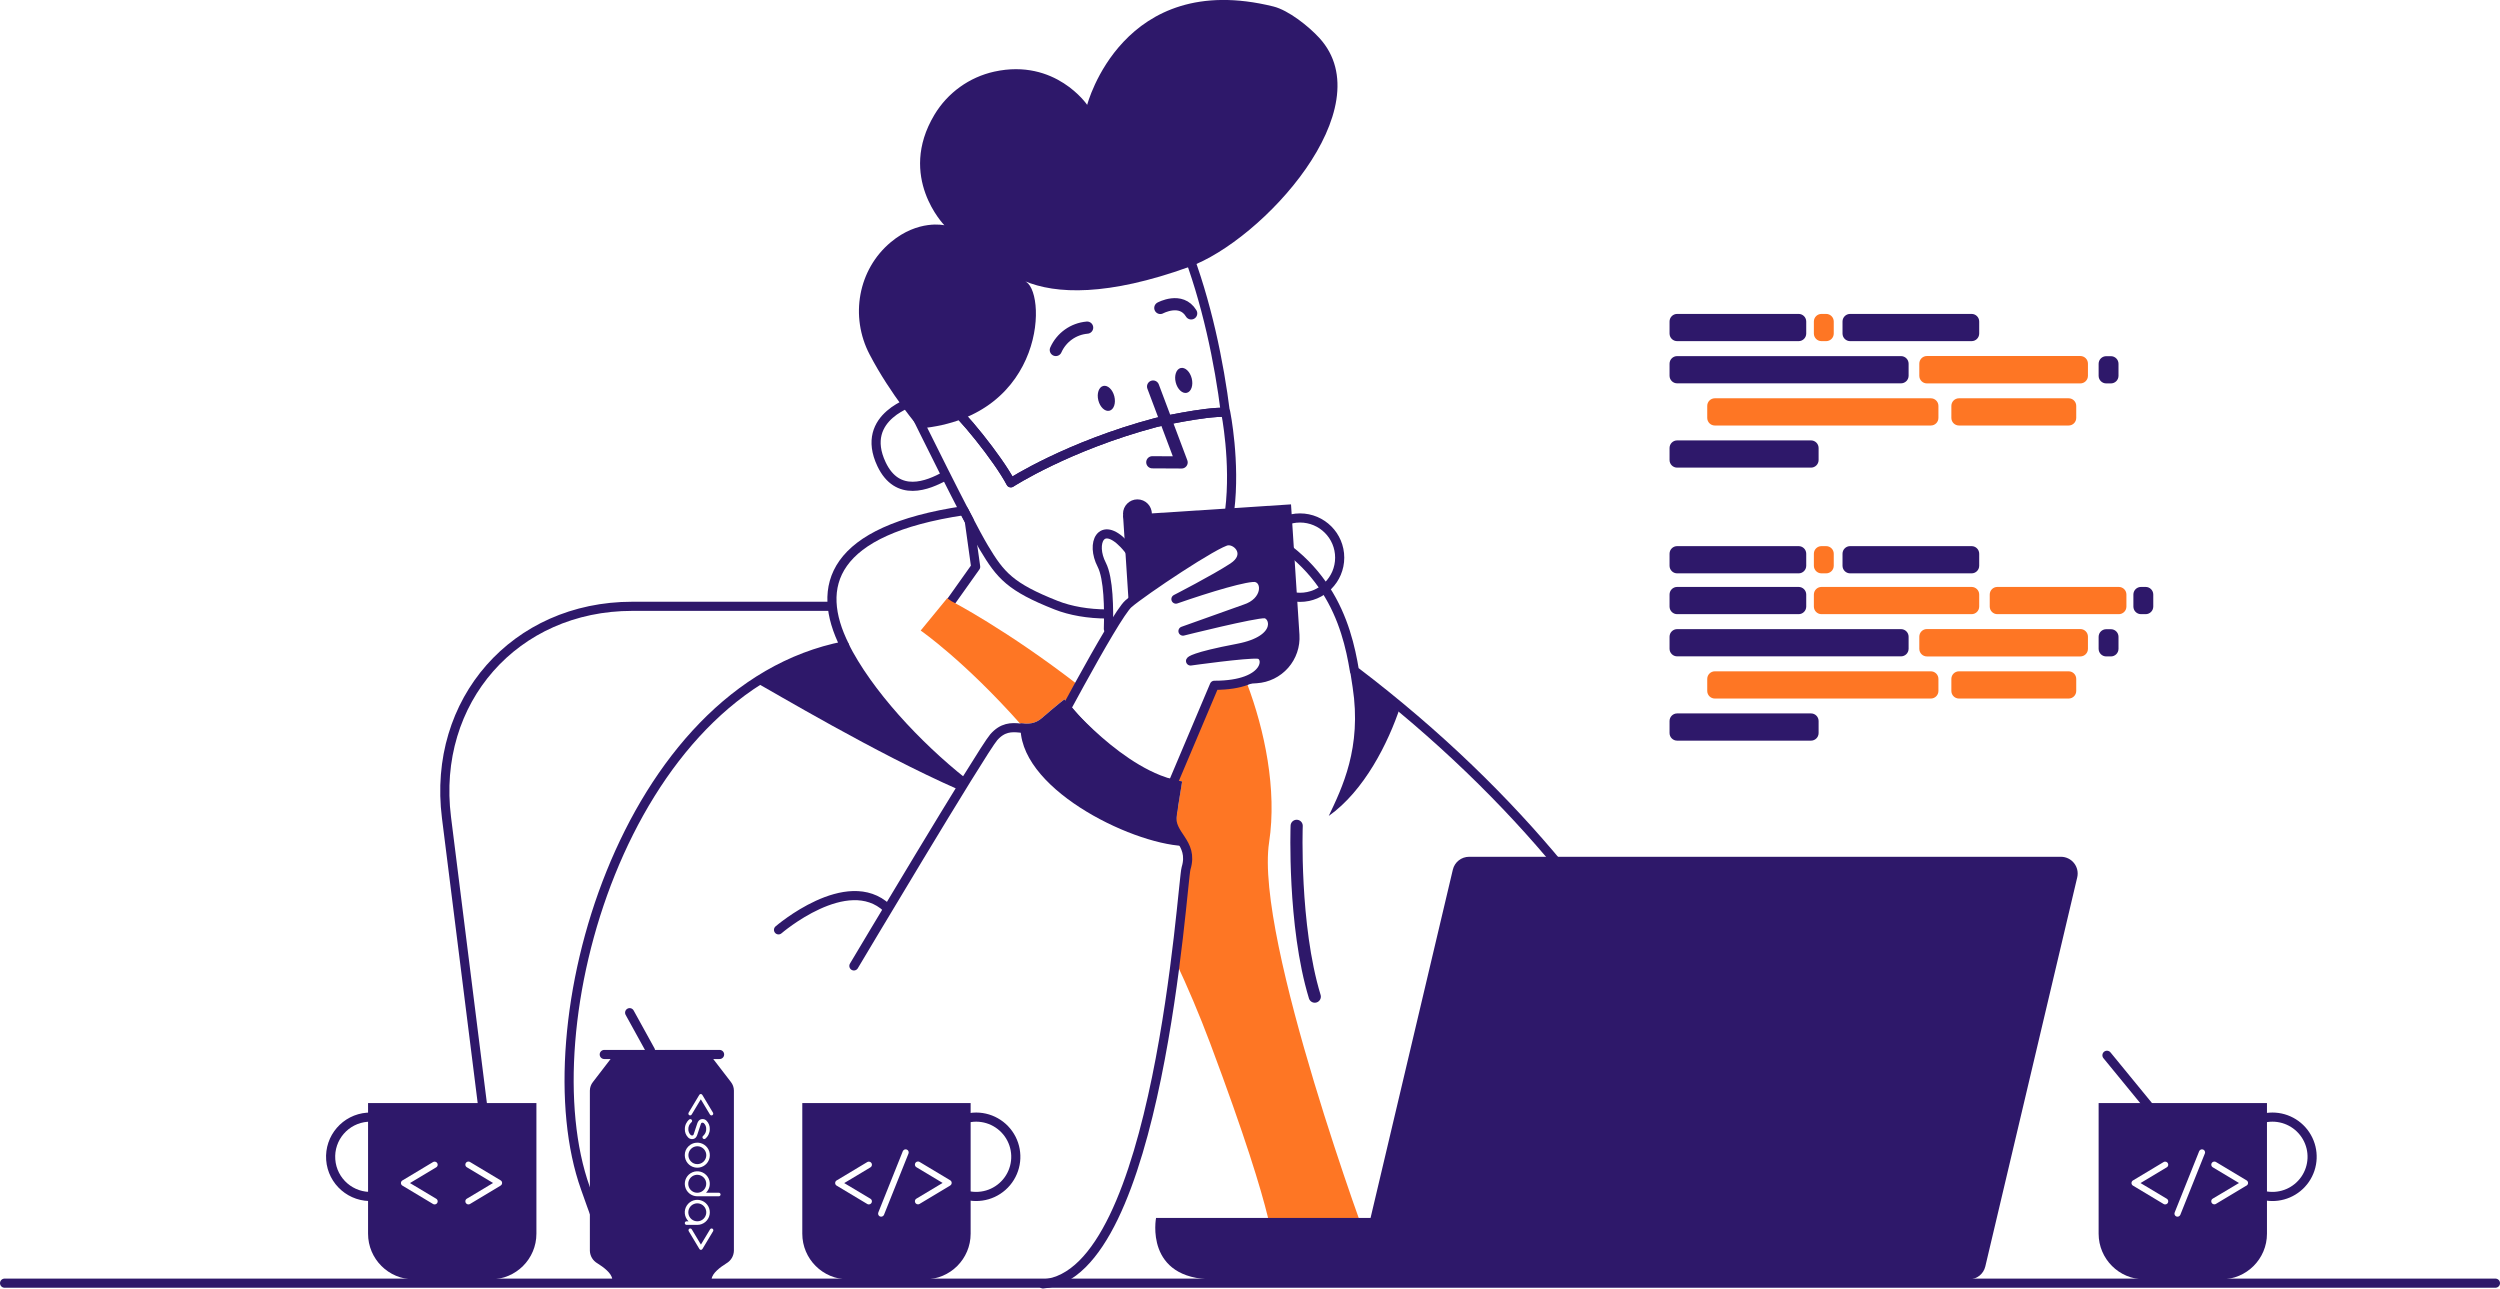
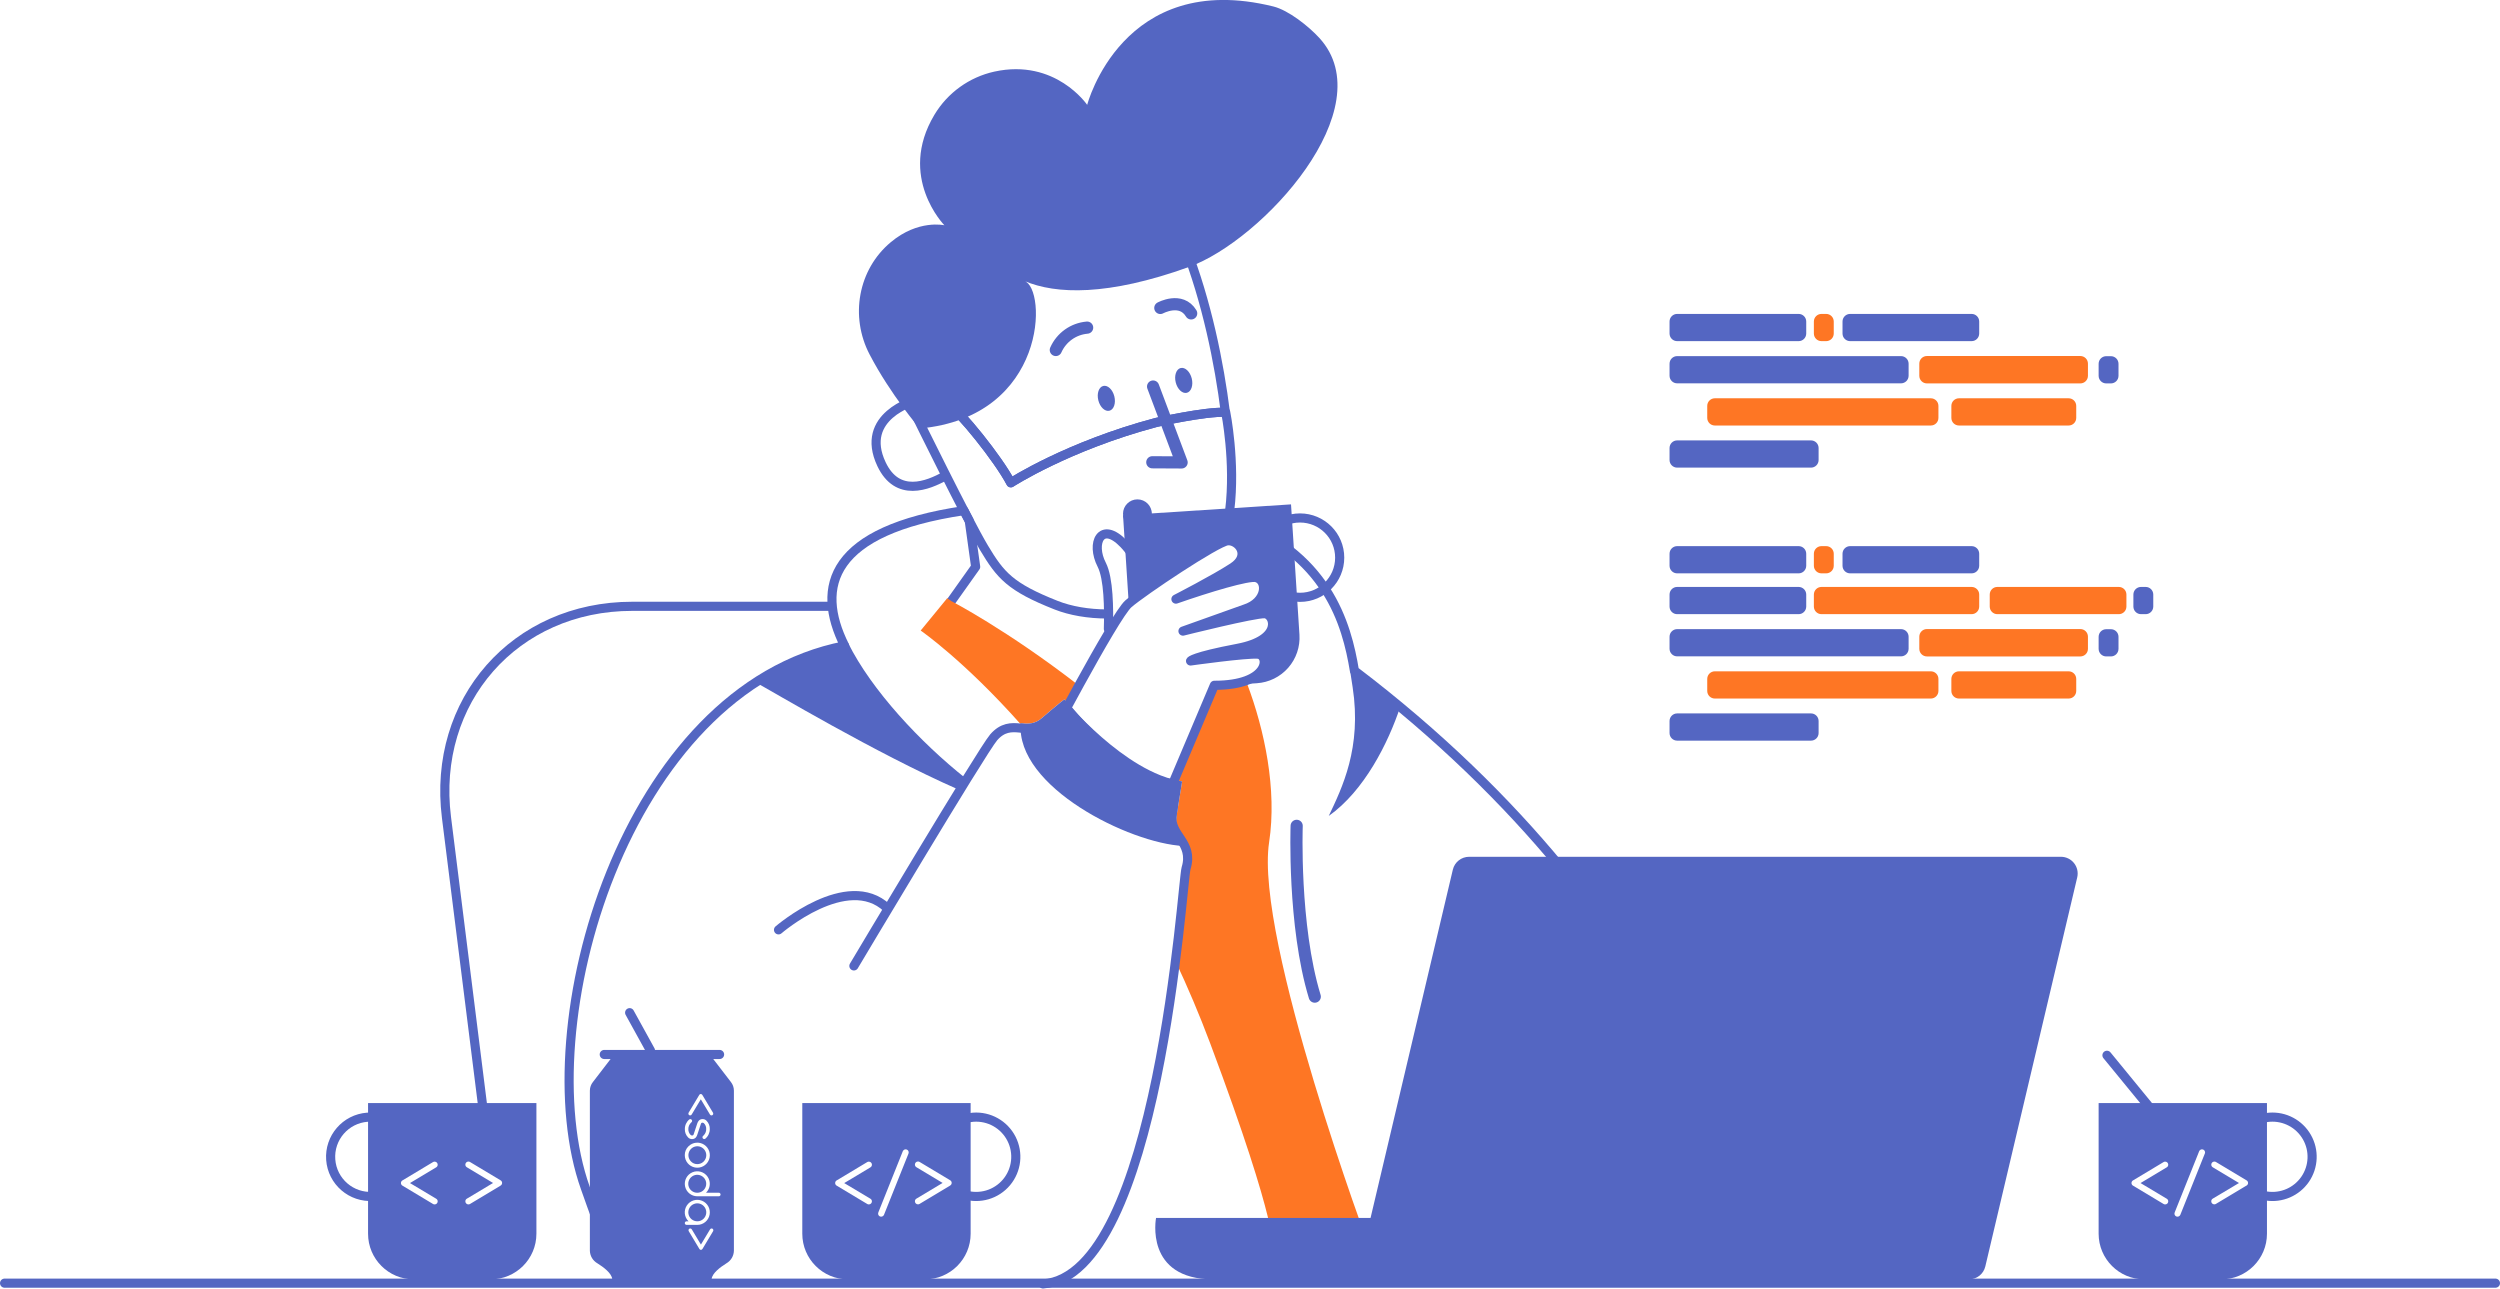
<svg xmlns="http://www.w3.org/2000/svg" viewBox="0 0 1642.48 846.52">
  <defs>
-     <style>.cls-1,.cls-3{fill:none;stroke:#2e186a;stroke-linecap:round;stroke-linejoin:round;}.cls-1{stroke-width:6px;}.cls-2{fill:#fe7624;}.cls-3{stroke-width:8px;}.cls-4{fill:#2e186a;}</style>
+     <style>.cls-1,.cls-3{fill:none;stroke:#5466C2;stroke-linecap:round;stroke-linejoin:round;}.cls-1{stroke-width:6px;}.cls-2{fill:#fe7624;}.cls-3{stroke-width:8px;}.cls-4{fill:#5466C2;}</style>
  </defs>
  <g id="Layer_2" data-name="Layer 2">
    <g id="outline">
      <g id="developer">
        <path id="chair" class="cls-1" d="M317.73,731.65l-24.4-194.59c-9.61-76.61,45-138.72,122.06-138.72H544.24" />
        <g id="body">
          <path id="hoodie" class="cls-1" d="M625,394.92l16-22.53-4.21-30.25c-1.13-2.14-2.29-4.37-3.48-6.67-87.37,13-98,49.61-78.38,88.82C410,452.59,346.9,675.05,384.6,780.6c10.74,30,19.36,60,51.27,60.34" />
          <g id="tshirt">
            <path class="cls-2" d="M670.57,475.79c0-.19,0-.38,0-.57,4.74.46,9.34.49,13.78-3.35,11-9.53,14.9-12.39,14.9-12.39s1,1.2,2.77,3.23c2.17-4,4.43-8.15,6.74-12.35C661.27,413.58,625,394.92,625,394.92L622.32,393l-17.44,21.27S633.26,433.83,670.57,475.79Z" />
            <path class="cls-2" d="M900.13,821.06s-76-204.39-66.33-267.73c5.27-34.55-3-73.73-14.42-104l-21.77,1.41-26.06,61.62c1.7.42,3.4.77,5.1,1,0,0-1,6.47-3.46,21.34-1.65,9.91,1.18,11,3.42,17.88,2.89,4.63,5.11,9.83,2.67,17.87-.8,2.63-2.7,27.4-7,61,8,17,15.64,34.94,22.8,54,46.08,122.92,41.29,136.33,41.29,136.33Z" />
          </g>
          <path id="hoodie-2" data-name="hoodie" class="cls-1" d="M1157.5,839.33c-5.47-36-44.48-229.23-267.66-398.72-5-30.28-17.65-77.94-82.66-100.22" />
          <path id="string" class="cls-3" d="M851.9,542.57s-2.4,65.28,11.89,112.21" />
          <path id="stripe" class="cls-4" d="M886.88,439.86c.71,4.26,1.26,8.18,1.79,11.62,6.14,39.82-7,66.26-15.69,84.59,23.33-16.5,39.06-47.88,47-71.81C910.39,456.58,897.3,447.62,886.88,439.86Z" />
          <path id="stripe_II" data-name="stripe II" class="cls-4" d="M557.24,422.52c-16.32,3.33-43.14,11.46-62.47,24.83,13.5,7.36,80.36,47.4,135,71.42.43-.25,3.43-5.25,4.93-7.2C604.46,487.59,572.65,453.41,557.24,422.52Z" />
        </g>
        <g id="head">
          <path id="ear" class="cls-1" d="M601.25,263.25S564.14,273.31,579.16,305c10.44,22,30.26,14.18,42.08,7.51" />
          <path id="face" class="cls-1" d="M611.15,269.27l11.66-3.91c7.69,4.65,33.09,36.21,41.28,51.85,0,0,37.29-24.19,95.5-39.66,0,0,31.69-7.24,45.47-6.66-4-32-12.18-72.88-26.58-109.43-21.42-54.33-87.7-33.25-97.32-30-103.37,35.17-70.11,137.58-70.11,137.58Z" />
          <path id="beard" class="cls-1" d="M727.49,403.37c-12.44,0-24.27-2.07-33.58-5.75-30.2-11.93-36.62-19.62-47.46-37.76s-44.81-87.39-44.81-87.39l21.17-7.11c7.69,4.65,33.09,36.21,41.28,51.85,0,0,37.29-24.19,95.5-39.66,0,0,32-7.32,45.69-6.66,0,0,6.54,32.54,2.62,64.44" />
          <path id="hair" class="cls-4" d="M604.24,281.52s-19.12-22.17-32.93-48.66c-13-24.9-7.61-55.75,13.94-73.75C603.29,144,620.46,148,620.46,148s-31.06-31.64-6.57-72.57a61.32,61.32,0,0,1,39.38-28.38c40.2-8.81,61,21.85,61,21.85s23.1-89.19,122.31-64.65c10,2.48,23.23,13.06,30.2,20.66C909,71,829.46,158,781.07,175.42c-53.13,19.12-87.3,18.07-108.18,9.13C687.9,189.12,688.45,273.79,604.24,281.52Z" />
          <polyline id="nose" class="cls-3" points="757.57 253.95 776.31 303.81 757.05 303.71" />
          <circle id="mouth" class="cls-4" cx="747.28" cy="337.55" r="9.47" />
          <ellipse id="eye_II" data-name="eye II" class="cls-4" cx="777.71" cy="249.86" rx="5.42" ry="8.39" transform="translate(-37.39 196.21) rotate(-14.04)" />
          <ellipse id="eye" class="cls-4" cx="726.86" cy="261.64" rx="5.42" ry="8.39" transform="translate(-41.77 184.22) rotate(-14.04)" />
          <path id="brow_II" data-name="brow II" class="cls-3" d="M693.66,229.94a24.85,24.85,0,0,1,20.58-14.69" />
          <path id="brow" class="cls-3" d="M762.32,202.32s13.64-7.43,20.27,3.58" />
        </g>
        <path id="laptop" class="cls-4" d="M1354,562.9H965.2a11,11,0,0,0-10.7,8.47L900.44,800.19H759.51s-7.81,40.34,37.73,40.34h496.39a11,11,0,0,0,10.7-8.47l60.39-255.63A11,11,0,0,0,1354,562.9Z" />
        <g id="code_lines" data-name="code lines">
          <rect class="cls-2" x="1191.7" y="206.24" width="13.06" height="17.89" rx="5" />
          <rect class="cls-4" x="1096.88" y="206.24" width="89.8" height="17.89" rx="5" />
          <rect class="cls-4" x="1096.88" y="289.34" width="97.93" height="17.89" rx="5" />
          <rect class="cls-2" x="1121.64" y="261.67" width="151.89" height="17.89" rx="5" />
          <rect class="cls-2" x="1282.03" y="261.67" width="82.04" height="17.89" rx="5" />
          <rect class="cls-4" x="1378.78" y="234.01" width="13.06" height="17.89" rx="5" />
          <rect class="cls-4" x="1096.88" y="233.96" width="157.06" height="17.89" rx="5" />
          <rect class="cls-4" x="1210.52" y="206.24" width="89.8" height="17.89" rx="5" />
          <rect class="cls-2" x="1260.97" y="233.9" width="110.79" height="18" rx="5" />
        </g>
        <g id="code_lines-2" data-name="code lines">
          <rect class="cls-4" x="1096.88" y="385.61" width="89.8" height="17.89" rx="5" />
          <rect class="cls-4" x="1096.88" y="468.71" width="97.93" height="17.89" rx="5" />
          <rect class="cls-2" x="1121.64" y="441.05" width="151.89" height="17.89" rx="5" />
          <rect class="cls-2" x="1282.03" y="441.05" width="82.04" height="17.89" rx="5" />
          <rect class="cls-4" x="1378.78" y="413.38" width="13.06" height="17.89" rx="5" />
          <rect class="cls-4" x="1401.62" y="385.61" width="13.06" height="17.89" rx="5" />
          <rect class="cls-4" x="1096.88" y="413.33" width="157.06" height="17.89" rx="5" />
          <rect class="cls-2" x="1191.7" y="385.61" width="108.62" height="17.89" rx="5" />
          <rect class="cls-2" x="1307.24" y="385.61" width="89.8" height="17.89" rx="5" />
          <rect class="cls-2" x="1191.7" y="358.8" width="13.06" height="17.89" rx="5" />
          <rect class="cls-4" x="1096.88" y="358.8" width="89.8" height="17.89" rx="5" />
          <rect class="cls-4" x="1210.52" y="358.8" width="89.8" height="17.89" rx="5" />
          <rect class="cls-2" x="1260.97" y="413.28" width="110.79" height="18" rx="5" />
        </g>
        <g id="mug">
          <path id="handle" class="cls-1" d="M1484.34,735.41a26.47,26.47,0,0,1,6.76-1.41,26.07,26.07,0,1,1-2.15,51.76" />
          <line id="spoon" class="cls-1" x1="1421.52" y1="738.81" x2="1384.25" y2="693.31" />
          <path id="mug-2" data-name="mug" class="cls-4" d="M1378.78,724.71v85.81a30,30,0,0,0,30,30h50.6a30,30,0,0,0,30-30V724.71Zm44.74,62.83a2,2,0,0,1,1,1.76,2,2,0,0,1-2,2,2,2,0,0,1-1-.25l-20-12a2,2,0,0,1,0-3.62l20-12a2,2,0,0,1,1-.25,2,2,0,0,1,2,2,2,2,0,0,1-1,1.76l-17.21,10.32Zm25-29.58-16.1,40.25a2.09,2.09,0,0,1-.4.55,2,2,0,0,1-1.43.6,2,2,0,0,1-2-2,2,2,0,0,1,.18-.85l16.1-40.25a2.08,2.08,0,0,1,.43-.58,1.89,1.89,0,0,1,1.41-.58,2,2,0,0,1,2,2A2.11,2.11,0,0,1,1448.52,758ZM1475.77,779l-20,12a2,2,0,0,1-1,.25,2,2,0,0,1-2-2,2,2,0,0,1,1-1.76L1471,777.23l-17.21-10.32a2,2,0,0,1-1-1.76,2,2,0,0,1,.59-1.42,2,2,0,0,1,1.43-.59,2,2,0,0,1,1,.25l20,12a2,2,0,0,1,0,3.62Z" />
        </g>
        <g id="tea">
          <path id="handle-2" data-name="handle" class="cls-1" d="M245.2,786a26.07,26.07,0,1,1-3.83-52,25.69,25.69,0,0,1,4.73.08" />
          <path id="ug" class="cls-4" d="M241.81,724.71v85.81a30,30,0,0,0,30,30h50.61a30,30,0,0,0,30-30V724.71Zm44.75,62.83a2,2,0,0,1,1,1.76,2,2,0,0,1-2,2,2,2,0,0,1-1-.25l-20-12a2,2,0,0,1,0-3.62l20-12a2,2,0,0,1,1-.25,2,2,0,0,1,2,2,2,2,0,0,1-1,1.76l-17.21,10.32Zm42.18-8.5-20,12a2,2,0,0,1-1,.25,1.91,1.91,0,0,1-1.42-.59,1.93,1.93,0,0,1-.59-1.42,2,2,0,0,1,1-1.76l17.21-10.31-17.21-10.32a2,2,0,0,1-1-1.76,2,2,0,0,1,2-2,2,2,0,0,1,1,.25l20,12a2,2,0,0,1,0,3.62Z" />
        </g>
        <g id="soda">
          <line id="line" class="cls-1" x1="427.34" y1="690.13" x2="413.67" y2="665.32" />
          <line id="line-2" data-name="line" class="cls-1" x1="396.99" y1="692.78" x2="472.76" y2="692.78" />
          <g id="can">
            <path class="cls-4" d="M462.27,773.58a5.9,5.9,0,1,0,1.71,4.15A5.69,5.69,0,0,0,462.27,773.58Z" />
            <path class="cls-4" d="M458.11,764.82A5.87,5.87,0,1,0,454,763.1,5.65,5.65,0,0,0,458.11,764.82Z" />
            <path class="cls-4" d="M462.27,800.67a5.9,5.9,0,1,0-4.16,1.71A5.68,5.68,0,0,0,462.27,800.67Z" />
            <path class="cls-4" d="M480.21,710.88l-13.29-17.29H402.83l-13.29,17.29a9.15,9.15,0,0,0-2,5.61V821.75A9.84,9.84,0,0,0,392.5,830c4.11,2.56,9.35,6.52,9.72,10.31h65.31c.36-3.79,5.6-7.75,9.71-10.31a9.84,9.84,0,0,0,4.93-8.27V716.49A9.2,9.2,0,0,0,480.21,710.88Zm-27.82,20.19,7-11.68a1.21,1.21,0,0,1,1-.65,1.23,1.23,0,0,1,1.06.65l7,11.68a1.15,1.15,0,0,1,.15.59,1.11,1.11,0,0,1-.34.82,1.14,1.14,0,0,1-.83.35,1.19,1.19,0,0,1-1-.6l-6-10-6,10a1.2,1.2,0,0,1-1,.6,1.14,1.14,0,0,1-.83-.35,1.12,1.12,0,0,1-.35-.82A1.15,1.15,0,0,1,452.39,731.07Zm.46,4.4a1.12,1.12,0,0,1,.69-.22,1.14,1.14,0,0,1,.83.35,1.12,1.12,0,0,1,.34.83,1,1,0,0,1-.31.77l-.44.43a5.67,5.67,0,0,0-1.72,4.15,5.12,5.12,0,0,0,1.53,3.89,1.55,1.55,0,0,0,1,.35,1,1,0,0,0,.94-.72l2.39-7.22a5.14,5.14,0,0,1,1.05-1.86,3.32,3.32,0,0,1,2.48-1,3.5,3.5,0,0,1,2.54,1.08,7.41,7.41,0,0,1,2.15,5.52,8.14,8.14,0,0,1-2.95,6.31.94.94,0,0,1-.69.22,1.16,1.16,0,0,1-1.17-1.17,1,1,0,0,1,.31-.78l.44-.43a5.66,5.66,0,0,0,1.71-4.15,5.11,5.11,0,0,0-1.52-3.89,1.57,1.57,0,0,0-1-.35,1,1,0,0,0-.94.72l-2.4,7.22a5.15,5.15,0,0,1-1,1.86,3.32,3.32,0,0,1-2.48,1,3.5,3.5,0,0,1-2.54-1.08,7.41,7.41,0,0,1-2.15-5.52A8.13,8.13,0,0,1,452.85,735.47Zm-.55,17.67a8.23,8.23,0,1,1-2.4,5.81A7.91,7.91,0,0,1,452.3,753.14Zm-2.06,51.25a1.18,1.18,0,0,1,.83-2h1.29a8.23,8.23,0,1,1,5.75,2.35h-7A1.13,1.13,0,0,1,450.24,804.39Zm18.29,4.45-7,11.68a1.23,1.23,0,0,1-1.06.65,1.21,1.21,0,0,1-1-.65l-7-11.68a1.15,1.15,0,0,1-.15-.59,1.12,1.12,0,0,1,.35-.82,1.1,1.1,0,0,1,.83-.35,1.2,1.2,0,0,1,1,.6l6,10,6-10a1.19,1.19,0,0,1,1-.6,1.18,1.18,0,0,1,1.17,1.17A1.15,1.15,0,0,1,468.53,808.84Zm4.53-23.23a1.13,1.13,0,0,1-.83.34H458.11a8.21,8.21,0,1,1,5.82-2.41l-.06.06h8.36a1.14,1.14,0,0,1,.83.35,1.13,1.13,0,0,1,.35.83A1.16,1.16,0,0,1,473.06,785.61Z" />
          </g>
        </g>
        <g id="hand">
          <path id="thumb" class="cls-1" d="M728.2,413.19c.41-12.93.21-33.28-4.38-42.17-7.29-14.11-.49-29.17,14.42-13.76,8.5,8.78,12.67,20.43,14.69,28.82" />
          <circle class="cls-1" cx="854.1" cy="366.37" r="26.07" />
          <path id="sleeve" class="cls-1" d="M685.24,843.52c76.2-5.69,91.36-264.23,94-273.06,5.29-17.44-11.32-21.53-9.14-35.34s.49-20,.49-20c-35.77-5.82-70.51-50.8-70.51-50.8s-3.6,2.63-13.85,11.39-21.69-4.7-33.39,8.72C645.12,493.38,561,634.6,561,634.6" />
          <path id="welt" class="cls-4" d="M773.19,534.71c2.48-14.87,3.46-21.34,3.46-21.34-38.09-5.86-77.37-53.89-77.37-53.89s-3.88,2.86-14.9,12.39c-4.44,3.84-9,3.81-13.78,3.35-3.37,41.71,71.45,78.84,106.89,80.59C775.23,545.79,771.32,546,773.19,534.71Z" />
          <path id="line-3" data-name="line" class="cls-1" d="M511.48,610.91s45.1-38.92,71.28-14.4" />
          <path id="hand-2" data-name="hand" class="cls-1" d="M684.44,495.72,760,539.65l37.82-89.42c36.49.06,36.33-19.76,28.69-20.44s-44.33,4.47-44.33,4.47,1.19-2.67,31-8.33,24.21-22.27,17.8-22.72-53.78,11.42-53.78,11.42l40.7-14.53c14.49-4.6,15-18.64,7.43-20.62-5-1.31-31.66,6.75-52.76,14.13,0,0,25.36-13,37.39-20.86s3.62-18.11-3.41-17.47-55.87,33.3-65.17,41.39S684.44,495.72,684.44,495.72Z" />
        </g>
        <g id="coffe">
          <path id="handle-3" data-name="handle" class="cls-1" d="M635.24,734.65a27.18,27.18,0,0,1,4.18-.65,26.07,26.07,0,1,1-5.77,50.92" />
          <path id="mug-3" data-name="mug" class="cls-4" d="M527.1,724.71v85.81a30,30,0,0,0,30,30h50.6a30,30,0,0,0,30-30V724.71Zm44.74,62.83a2,2,0,0,1,1,1.76,2,2,0,0,1-2,2,2,2,0,0,1-1-.25l-20-12a2,2,0,0,1,0-3.62l20-12a2,2,0,0,1,1-.25,2,2,0,0,1,1.42.59,1.91,1.91,0,0,1,.59,1.42,2,2,0,0,1-1,1.76l-17.21,10.32Zm25-29.58-16.1,40.25a2.13,2.13,0,0,1-.41.55,2,2,0,0,1-1.43.6,2,2,0,0,1-2-2,2.19,2.19,0,0,1,.17-.85l16.1-40.25a2.29,2.29,0,0,1,.43-.58,1.92,1.92,0,0,1,1.41-.58,2,2,0,0,1,2,2A2.27,2.27,0,0,1,596.85,758ZM624.09,779l-20,12a2,2,0,0,1-1,.25,2,2,0,0,1-2-2,2,2,0,0,1,1-1.76l17.2-10.31-17.2-10.32a2,2,0,0,1-1-1.76,1.91,1.91,0,0,1,.59-1.42,2,2,0,0,1,1.42-.59,2,2,0,0,1,1,.25l20,12a2,2,0,0,1,0,3.62Z" />
        </g>
        <line id="line-4" data-name="line" class="cls-1" x1="3" y1="843.03" x2="1639.48" y2="843.03" />
        <path class="cls-4" d="M853.73,417l-5.54-85.63-110.37,7.15,3.75,57.94c9.81-8.39,58-40.57,64.95-41.2s15.44,9.62,3.41,17.47-37.39,20.86-37.39,20.86c21.1-7.38,47.79-15.44,52.76-14.13,7.58,2,7.06,16-7.43,20.62l-40.7,14.53s47.37-11.87,53.78-11.42,12,17.06-17.8,22.72-31,8.33-31,8.33,36.7-5.16,44.33-4.47,7.8,20.5-28.69,20.44l-.21.49,28.12-1.82A30,30,0,0,0,853.73,417Z" />
      </g>
    </g>
  </g>
</svg>
